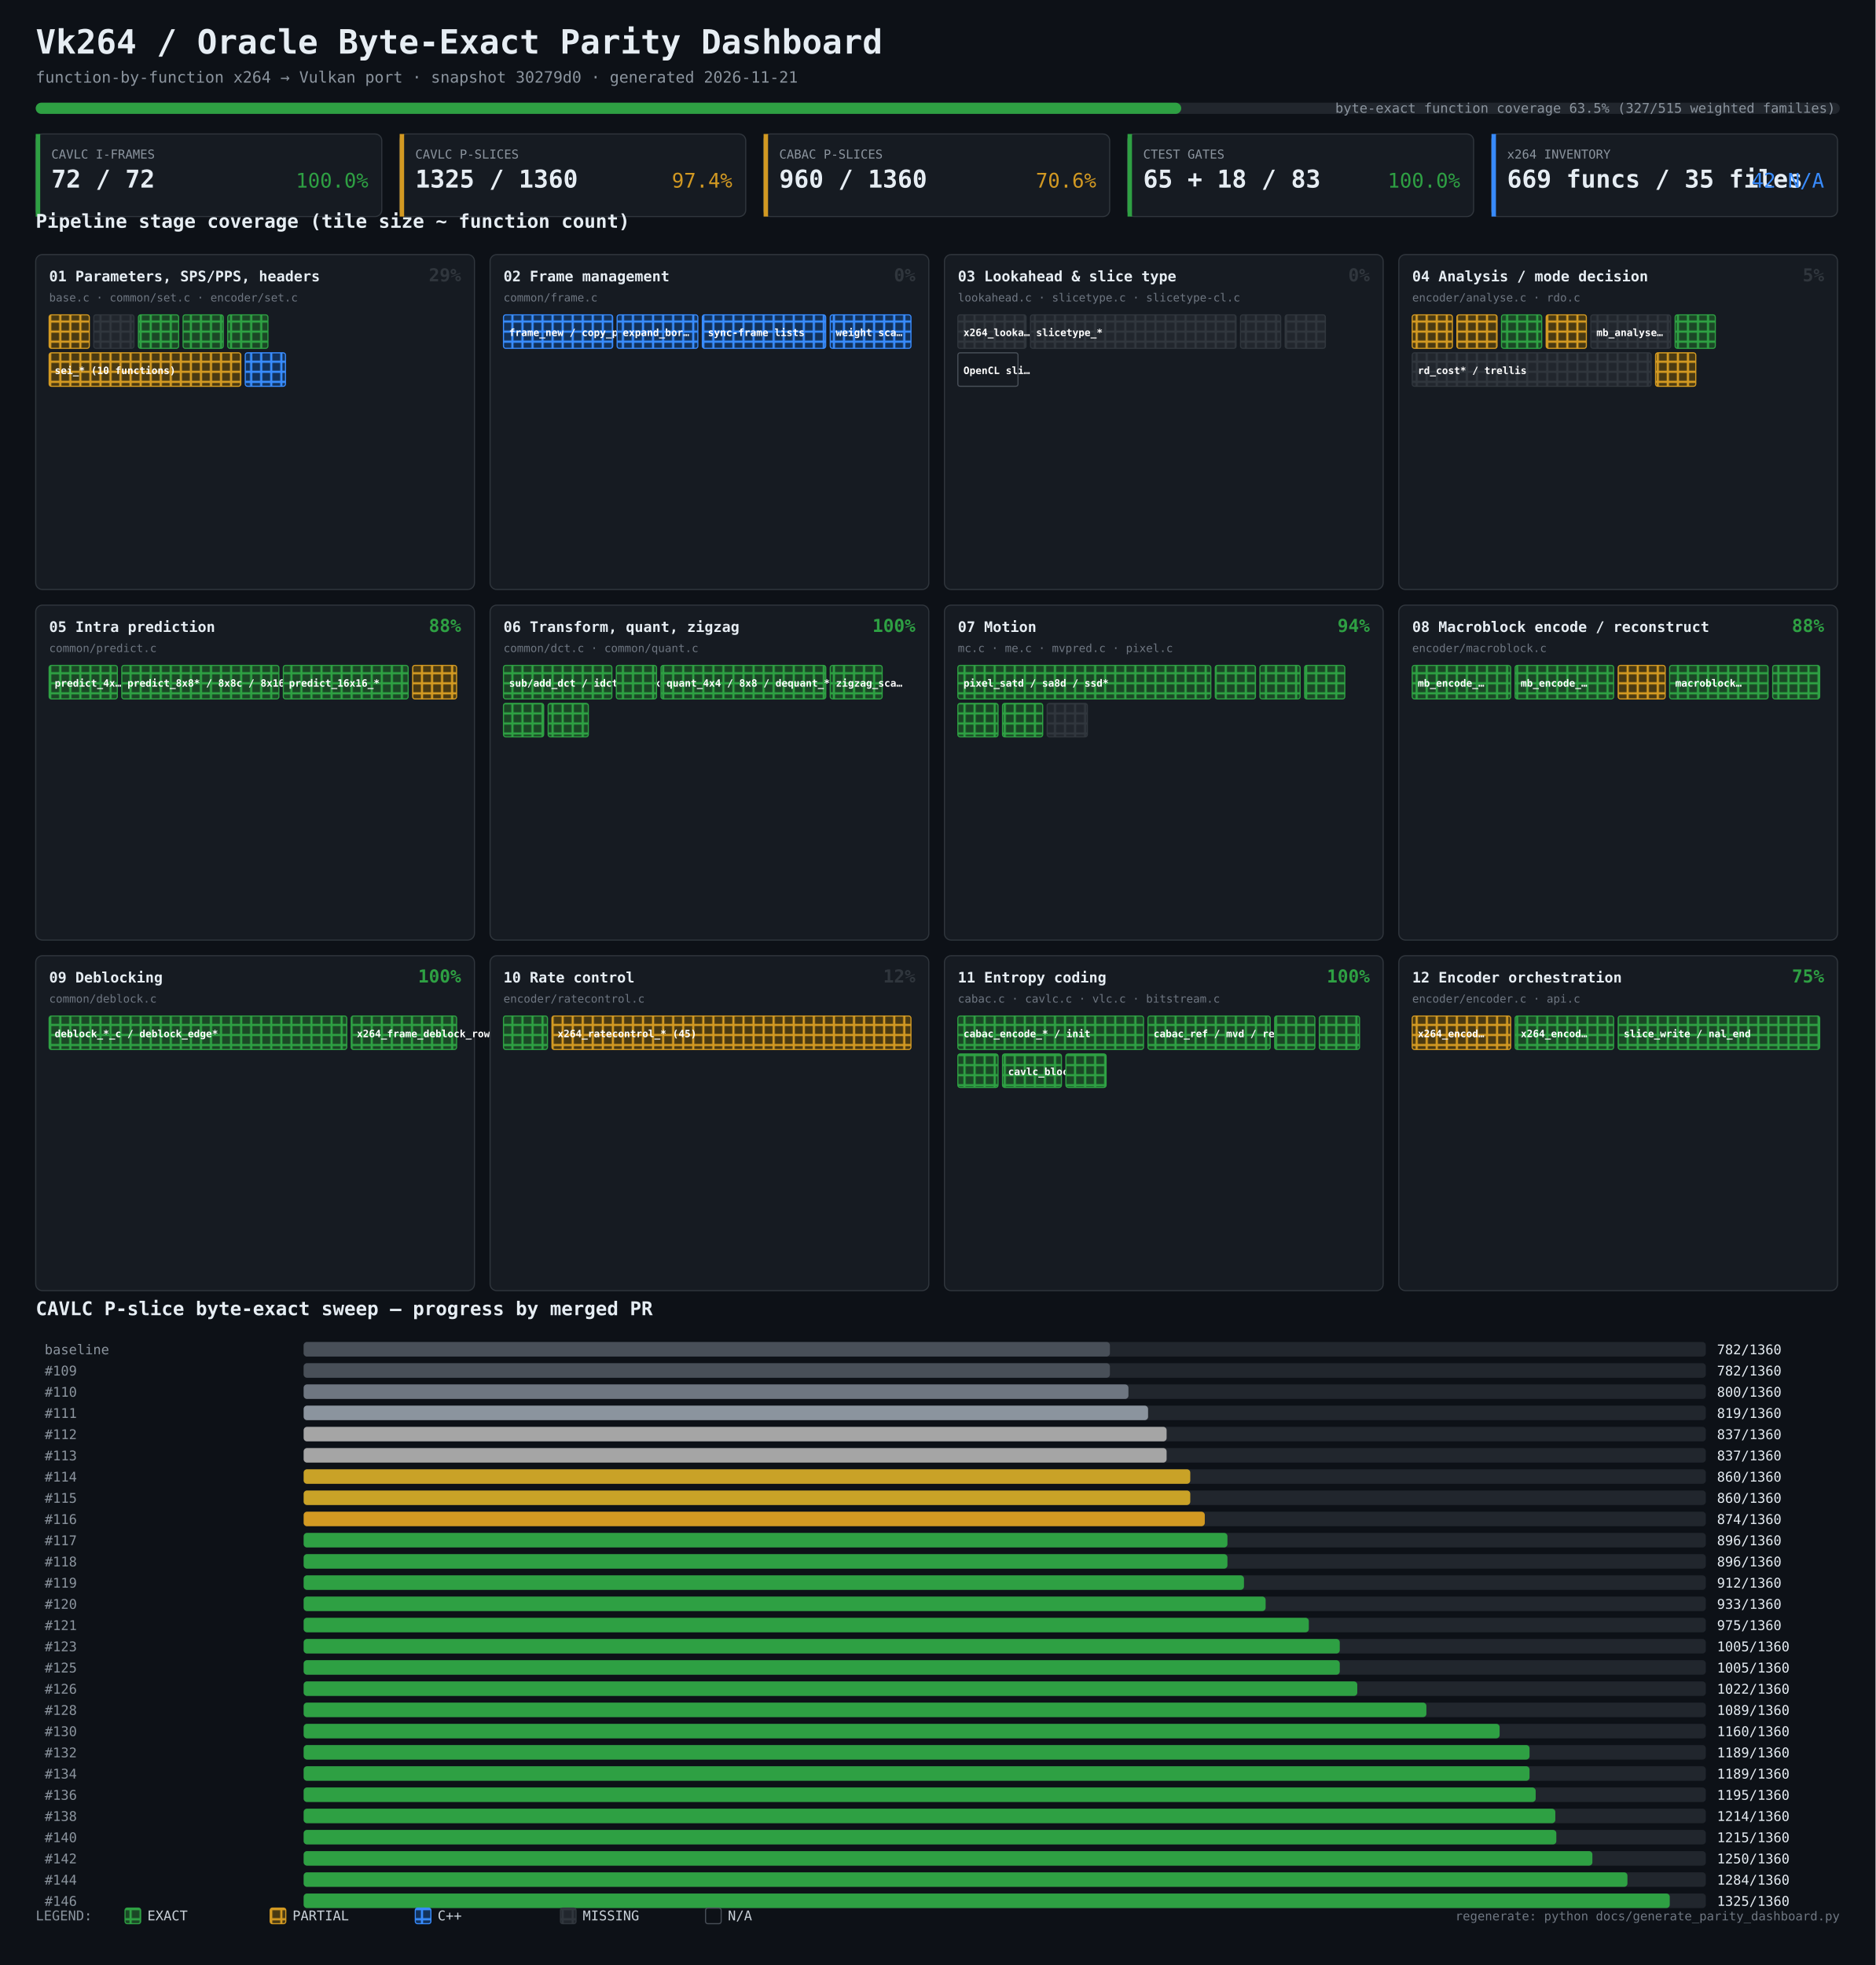
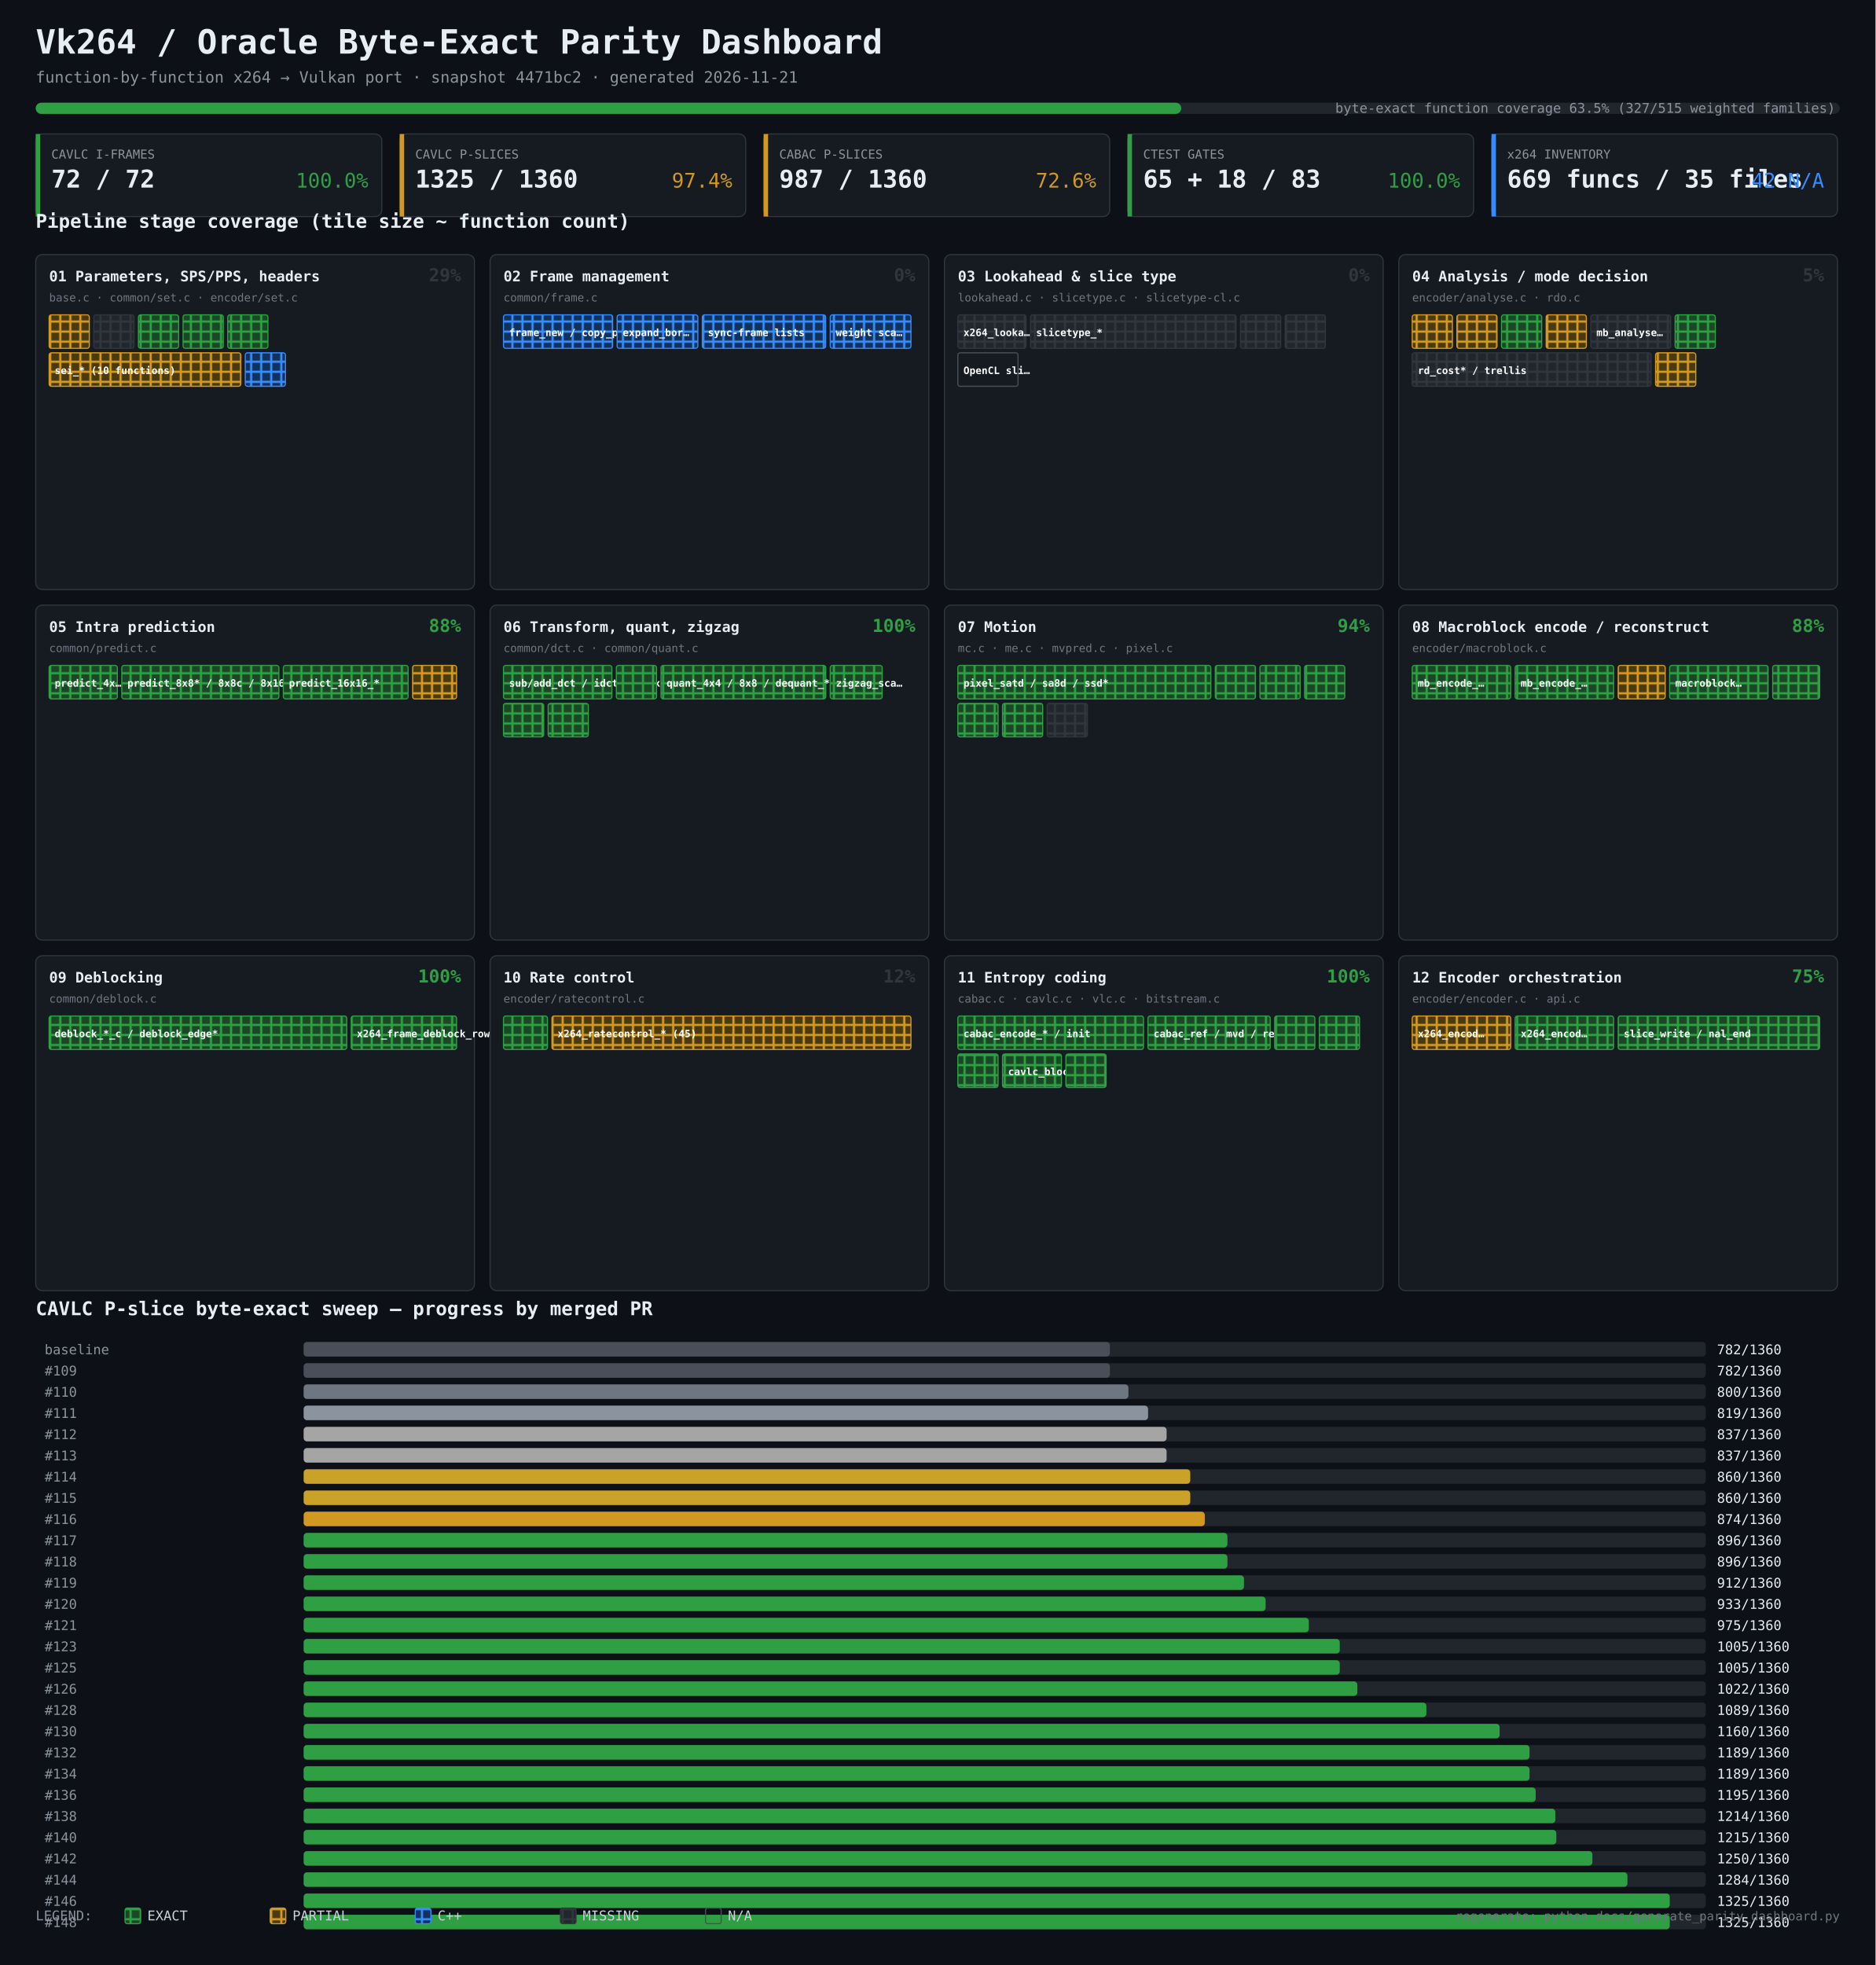
<svg xmlns="http://www.w3.org/2000/svg" width="1680" height="1760" viewBox="0 0 1680 1760" font-family="Consolas, SFMono-Regular, Menlo, monospace">
  <defs>
    <pattern id="grid-exact" width="9" height="9" patternUnits="userSpaceOnUse">
      <rect width="9" height="9" fill="#2ea043" />
      <rect x="1" y="1" width="7" height="7" fill="#1b4726" />
    </pattern>
    <pattern id="grid-partial" width="9" height="9" patternUnits="userSpaceOnUse">
      <rect width="9" height="9" fill="#d29922" />
      <rect x="1" y="1" width="7" height="7" fill="#4a3a12" />
    </pattern>
    <pattern id="grid-cpp" width="9" height="9" patternUnits="userSpaceOnUse">
      <rect width="9" height="9" fill="#388bfd" />
      <rect x="1" y="1" width="7" height="7" fill="#12325c" />
    </pattern>
    <pattern id="grid-missing" width="9" height="9" patternUnits="userSpaceOnUse">
      <rect width="9" height="9" fill="#30363d" />
      <rect x="1" y="1" width="7" height="7" fill="#21262d" />
    </pattern>
    <pattern id="grid-na" width="9" height="9" patternUnits="userSpaceOnUse">
      <rect width="9" height="9" fill="#484f58" />
      <rect x="1" y="1" width="7" height="7" fill="#262b33" />
    </pattern>
  </defs>
  <rect width="1680" height="1760" fill="#0d1117" />
  <text x="32" y="48" fill="#e6edf3" font-size="30" font-weight="bold">Vk264 / Oracle Byte-Exact Parity Dashboard</text>
-   <text x="32" y="74" fill="#8b949e" font-size="14">function-by-function x264 → Vulkan port · snapshot 30279d0 · generated 2026-11-21</text>
+   <text x="32" y="74" fill="#8b949e" font-size="14">function-by-function x264 → Vulkan port · snapshot 4471bc2 · generated 2026-11-21</text>
  <rect x="32" y="92" width="1616" height="10" fill="#21262d" rx="5" />
  <rect x="32" y="92" width="1026.1" height="10" fill="#2ea043" rx="5" />
  <text x="1644" y="101" fill="#8b949e" font-size="12" text-anchor="end">byte-exact function coverage 63.5% (327/515 weighted families)</text>
  <rect x="32" y="120" width="310" height="74" fill="#161b22" stroke="#30363d" rx="6" />
  <rect x="32" y="120" width="4" height="74" fill="#2ea043" />
  <text x="46" y="142" fill="#8b949e" font-size="11">CAVLC I-FRAMES</text>
  <text x="46" y="168" fill="#e6edf3" font-size="22" font-weight="bold">72 / 72</text>
  <text x="330" y="168" fill="#2ea043" font-size="18" text-anchor="end">100.0%</text>
  <rect x="358" y="120" width="310" height="74" fill="#161b22" stroke="#30363d" rx="6" />
  <rect x="358" y="120" width="4" height="74" fill="#d29922" />
  <text x="372" y="142" fill="#8b949e" font-size="11">CAVLC P-SLICES</text>
  <text x="372" y="168" fill="#e6edf3" font-size="22" font-weight="bold">1325 / 1360</text>
  <text x="656" y="168" fill="#d29922" font-size="18" text-anchor="end">97.4%</text>
  <rect x="684" y="120" width="310" height="74" fill="#161b22" stroke="#30363d" rx="6" />
  <rect x="684" y="120" width="4" height="74" fill="#d29922" />
  <text x="698" y="142" fill="#8b949e" font-size="11">CABAC P-SLICES</text>
-   <text x="698" y="168" fill="#e6edf3" font-size="22" font-weight="bold">960 / 1360</text>
-   <text x="982" y="168" fill="#d29922" font-size="18" text-anchor="end">70.6%</text>
+   <text x="698" y="168" fill="#e6edf3" font-size="22" font-weight="bold">987 / 1360</text>
+   <text x="982" y="168" fill="#d29922" font-size="18" text-anchor="end">72.6%</text>
  <rect x="1010" y="120" width="310" height="74" fill="#161b22" stroke="#30363d" rx="6" />
  <rect x="1010" y="120" width="4" height="74" fill="#2ea043" />
  <text x="1024" y="142" fill="#8b949e" font-size="11">CTEST GATES</text>
  <text x="1024" y="168" fill="#e6edf3" font-size="22" font-weight="bold">65 + 18 / 83</text>
  <text x="1308" y="168" fill="#2ea043" font-size="18" text-anchor="end">100.0%</text>
  <rect x="1336" y="120" width="310" height="74" fill="#161b22" stroke="#30363d" rx="6" />
  <rect x="1336" y="120" width="4" height="74" fill="#388bfd" />
  <text x="1350" y="142" fill="#8b949e" font-size="11">x264 INVENTORY</text>
  <text x="1350" y="168" fill="#e6edf3" font-size="22" font-weight="bold">669 funcs / 35 files</text>
  <text x="1634" y="168" fill="#388bfd" font-size="18" text-anchor="end">42 N/A</text>
  <text x="32" y="204" fill="#e6edf3" font-size="17" font-weight="bold">Pipeline stage coverage (tile size ~ function count)</text>
  <rect x="32" y="228" width="393" height="300" fill="#161b22" stroke="#30363d" rx="6" />
  <text x="44" y="252" fill="#e6edf3" font-size="13" font-weight="bold">01  Parameters, SPS/PPS, headers</text>
  <text x="44" y="270" fill="#6e7681" font-size="10">base.c · common/set.c · encoder/set.c</text>
  <text x="413" y="252" fill="#30363d" font-size="16" font-weight="bold" text-anchor="end">29%</text>
  <rect x="44.0" y="282" width="36.0" height="30" fill="url(#grid-partial)" stroke="#d29922" rx="2" />
  <rect x="84.0" y="282" width="36.0" height="30" fill="url(#grid-missing)" stroke="#30363d" rx="2" />
  <rect x="124.0" y="282" width="36.0" height="30" fill="url(#grid-exact)" stroke="#2ea043" rx="2" />
  <rect x="164.0" y="282" width="36.0" height="30" fill="url(#grid-exact)" stroke="#2ea043" rx="2" />
  <rect x="204.0" y="282" width="36.0" height="30" fill="url(#grid-exact)" stroke="#2ea043" rx="2" />
  <rect x="44.0" y="316" width="171.7" height="30" fill="url(#grid-partial)" stroke="#d29922" rx="2" />
  <text x="49.0" y="335" fill="#ffffff" font-size="9" font-weight="bold">sei_* (10 functions)</text>
  <rect x="219.7" y="316" width="36.0" height="30" fill="url(#grid-cpp)" stroke="#388bfd" rx="2" />
  <rect x="439" y="228" width="393" height="300" fill="#161b22" stroke="#30363d" rx="6" />
  <text x="451" y="252" fill="#e6edf3" font-size="13" font-weight="bold">02  Frame management</text>
  <text x="451" y="270" fill="#6e7681" font-size="10">common/frame.c</text>
  <text x="820" y="252" fill="#30363d" font-size="16" font-weight="bold" text-anchor="end">0%</text>
  <rect x="451.0" y="282" width="97.8" height="30" fill="url(#grid-cpp)" stroke="#388bfd" rx="2" />
  <text x="456.0" y="301" fill="#ffffff" font-size="9" font-weight="bold">frame_new / copy_picture</text>
  <rect x="552.8" y="282" width="72.3" height="30" fill="url(#grid-cpp)" stroke="#388bfd" rx="2" />
  <text x="557.8" y="301" fill="#ffffff" font-size="9" font-weight="bold">expand_bor…</text>
  <rect x="629.1" y="282" width="110.5" height="30" fill="url(#grid-cpp)" stroke="#388bfd" rx="2" />
  <text x="634.1" y="301" fill="#ffffff" font-size="9" font-weight="bold">sync-frame lists</text>
  <rect x="743.7" y="282" width="72.3" height="30" fill="url(#grid-cpp)" stroke="#388bfd" rx="2" />
  <text x="748.7" y="301" fill="#ffffff" font-size="9" font-weight="bold">weight sca…</text>
  <rect x="846" y="228" width="393" height="300" fill="#161b22" stroke="#30363d" rx="6" />
  <text x="858" y="252" fill="#e6edf3" font-size="13" font-weight="bold">03  Lookahead &amp; slice type</text>
  <text x="858" y="270" fill="#6e7681" font-size="10">lookahead.c · slicetype.c · slicetype-cl.c</text>
  <text x="1227" y="252" fill="#30363d" font-size="16" font-weight="bold" text-anchor="end">0%</text>
  <rect x="858.0" y="282" width="61.1" height="30" fill="url(#grid-missing)" stroke="#30363d" rx="2" />
  <text x="863.0" y="301" fill="#ffffff" font-size="9" font-weight="bold">x264_looka…</text>
  <rect x="923.1" y="282" width="184.1" height="30" fill="url(#grid-missing)" stroke="#30363d" rx="2" />
  <text x="928.1" y="301" fill="#ffffff" font-size="9" font-weight="bold">slicetype_*</text>
  <rect x="1111.2" y="282" width="36.0" height="30" fill="url(#grid-missing)" stroke="#30363d" rx="2" />
  <rect x="1151.2" y="282" width="36.0" height="30" fill="url(#grid-missing)" stroke="#30363d" rx="2" />
  <rect x="858.0" y="316" width="53.9" height="30" fill="url(#grid-n/a)" stroke="#484f58" rx="2" />
  <text x="863.0" y="335" fill="#ffffff" font-size="9" font-weight="bold">OpenCL sli…</text>
  <rect x="1253" y="228" width="393" height="300" fill="#161b22" stroke="#30363d" rx="6" />
  <text x="1265" y="252" fill="#e6edf3" font-size="13" font-weight="bold">04  Analysis / mode decision</text>
  <text x="1265" y="270" fill="#6e7681" font-size="10">encoder/analyse.c · rdo.c</text>
  <text x="1634" y="252" fill="#30363d" font-size="16" font-weight="bold" text-anchor="end">5%</text>
  <rect x="1265.0" y="282" width="36.0" height="30" fill="url(#grid-partial)" stroke="#d29922" rx="2" />
  <rect x="1305.0" y="282" width="36.0" height="30" fill="url(#grid-partial)" stroke="#d29922" rx="2" />
  <rect x="1345.0" y="282" width="36.0" height="30" fill="url(#grid-exact)" stroke="#2ea043" rx="2" />
  <rect x="1385.0" y="282" width="36.0" height="30" fill="url(#grid-partial)" stroke="#d29922" rx="2" />
  <rect x="1425.0" y="282" width="71.5" height="30" fill="url(#grid-missing)" stroke="#30363d" rx="2" />
  <text x="1430.0" y="301" fill="#ffffff" font-size="9" font-weight="bold">mb_analyse…</text>
  <rect x="1500.5" y="282" width="36.0" height="30" fill="url(#grid-exact)" stroke="#2ea043" rx="2" />
  <rect x="1265.0" y="316" width="214.0" height="30" fill="url(#grid-missing)" stroke="#30363d" rx="2" />
  <text x="1270.0" y="335" fill="#ffffff" font-size="9" font-weight="bold">rd_cost* / trellis</text>
  <rect x="1483.0" y="316" width="36.0" height="30" fill="url(#grid-partial)" stroke="#d29922" rx="2" />
  <rect x="32" y="542" width="393" height="300" fill="#161b22" stroke="#30363d" rx="6" />
  <text x="44" y="566" fill="#e6edf3" font-size="13" font-weight="bold">05  Intra prediction</text>
  <text x="44" y="584" fill="#6e7681" font-size="10">common/predict.c</text>
  <text x="413" y="566" fill="#2ea043" font-size="16" font-weight="bold" text-anchor="end">88%</text>
  <rect x="44.0" y="596" width="61.1" height="30" fill="url(#grid-exact)" stroke="#2ea043" rx="2" />
  <text x="49.0" y="615" fill="#ffffff" font-size="9" font-weight="bold">predict_4x…</text>
  <rect x="109.1" y="596" width="140.7" height="30" fill="url(#grid-exact)" stroke="#2ea043" rx="2" />
  <text x="114.1" y="615" fill="#ffffff" font-size="9" font-weight="bold">predict_8x8* / 8x8c / 8x16c</text>
  <rect x="253.8" y="596" width="111.8" height="30" fill="url(#grid-exact)" stroke="#2ea043" rx="2" />
  <text x="258.8" y="615" fill="#ffffff" font-size="9" font-weight="bold">predict_16x16_*</text>
  <rect x="369.6" y="596" width="39.4" height="30" fill="url(#grid-partial)" stroke="#d29922" rx="2" />
  <rect x="439" y="542" width="393" height="300" fill="#161b22" stroke="#30363d" rx="6" />
  <text x="451" y="566" fill="#e6edf3" font-size="13" font-weight="bold">06  Transform, quant, zigzag</text>
  <text x="451" y="584" fill="#6e7681" font-size="10">common/dct.c · common/quant.c</text>
  <text x="820" y="566" fill="#2ea043" font-size="16" font-weight="bold" text-anchor="end">100%</text>
  <rect x="451.0" y="596" width="97.1" height="30" fill="url(#grid-exact)" stroke="#2ea043" rx="2" />
  <text x="456.0" y="615" fill="#ffffff" font-size="9" font-weight="bold">sub/add_dct / idct 4x4,8x8,16x16</text>
  <rect x="552.1" y="596" width="36.0" height="30" fill="url(#grid-exact)" stroke="#2ea043" rx="2" />
  <rect x="592.1" y="596" width="147.6" height="30" fill="url(#grid-exact)" stroke="#2ea043" rx="2" />
  <text x="597.1" y="615" fill="#ffffff" font-size="9" font-weight="bold">quant_4x4 / 8x8 / dequant_*</text>
  <rect x="743.7" y="596" width="46.5" height="30" fill="url(#grid-exact)" stroke="#2ea043" rx="2" />
  <text x="748.7" y="615" fill="#ffffff" font-size="9" font-weight="bold">zigzag_sca…</text>
  <rect x="451.0" y="630" width="36.0" height="30" fill="url(#grid-exact)" stroke="#2ea043" rx="2" />
  <rect x="491.0" y="630" width="36.0" height="30" fill="url(#grid-exact)" stroke="#2ea043" rx="2" />
  <rect x="846" y="542" width="393" height="300" fill="#161b22" stroke="#30363d" rx="6" />
  <text x="858" y="566" fill="#e6edf3" font-size="13" font-weight="bold">07  Motion</text>
  <text x="858" y="584" fill="#6e7681" font-size="10">mc.c · me.c · mvpred.c · pixel.c</text>
  <text x="1227" y="566" fill="#2ea043" font-size="16" font-weight="bold" text-anchor="end">94%</text>
  <rect x="858.0" y="596" width="226.6" height="30" fill="url(#grid-exact)" stroke="#2ea043" rx="2" />
  <text x="863.0" y="615" fill="#ffffff" font-size="9" font-weight="bold">pixel_satd / sa8d / ssd*</text>
  <rect x="1088.6" y="596" width="36.0" height="30" fill="url(#grid-exact)" stroke="#2ea043" rx="2" />
  <rect x="1128.6" y="596" width="36.0" height="30" fill="url(#grid-exact)" stroke="#2ea043" rx="2" />
  <rect x="1168.6" y="596" width="36.0" height="30" fill="url(#grid-exact)" stroke="#2ea043" rx="2" />
  <rect x="858.0" y="630" width="36.0" height="30" fill="url(#grid-exact)" stroke="#2ea043" rx="2" />
  <rect x="898.0" y="630" width="36.0" height="30" fill="url(#grid-exact)" stroke="#2ea043" rx="2" />
  <rect x="938.0" y="630" width="36.0" height="30" fill="url(#grid-missing)" stroke="#30363d" rx="2" />
  <rect x="1253" y="542" width="393" height="300" fill="#161b22" stroke="#30363d" rx="6" />
  <text x="1265" y="566" fill="#e6edf3" font-size="13" font-weight="bold">08  Macroblock encode / reconstruct</text>
  <text x="1265" y="584" fill="#6e7681" font-size="10">encoder/macroblock.c</text>
  <text x="1634" y="566" fill="#2ea043" font-size="16" font-weight="bold" text-anchor="end">88%</text>
  <rect x="1265.0" y="596" width="88.2" height="30" fill="url(#grid-exact)" stroke="#2ea043" rx="2" />
  <text x="1270.0" y="615" fill="#ffffff" font-size="9" font-weight="bold">mb_encode_…</text>
  <rect x="1357.2" y="596" width="88.2" height="30" fill="url(#grid-exact)" stroke="#2ea043" rx="2" />
  <text x="1362.2" y="615" fill="#ffffff" font-size="9" font-weight="bold">mb_encode_…</text>
  <rect x="1449.5" y="596" width="42.1" height="30" fill="url(#grid-partial)" stroke="#d29922" rx="2" />
  <rect x="1495.6" y="596" width="88.2" height="30" fill="url(#grid-exact)" stroke="#2ea043" rx="2" />
  <text x="1500.6" y="615" fill="#ffffff" font-size="9" font-weight="bold">macroblock…</text>
  <rect x="1587.9" y="596" width="42.1" height="30" fill="url(#grid-exact)" stroke="#2ea043" rx="2" />
  <rect x="32" y="856" width="393" height="300" fill="#161b22" stroke="#30363d" rx="6" />
  <text x="44" y="880" fill="#e6edf3" font-size="13" font-weight="bold">09  Deblocking</text>
  <text x="44" y="898" fill="#6e7681" font-size="10">common/deblock.c</text>
  <text x="413" y="880" fill="#2ea043" font-size="16" font-weight="bold" text-anchor="end">100%</text>
  <rect x="44.0" y="910" width="266.6" height="30" fill="url(#grid-exact)" stroke="#2ea043" rx="2" />
  <text x="49.0" y="929" fill="#ffffff" font-size="9" font-weight="bold">deblock_*_c / deblock_edge*</text>
  <rect x="314.6" y="910" width="94.4" height="30" fill="url(#grid-exact)" stroke="#2ea043" rx="2" />
  <text x="319.6" y="929" fill="#ffffff" font-size="9" font-weight="bold">x264_frame_deblock_row</text>
  <rect x="439" y="856" width="393" height="300" fill="#161b22" stroke="#30363d" rx="6" />
  <text x="451" y="880" fill="#e6edf3" font-size="13" font-weight="bold">10  Rate control</text>
  <text x="451" y="898" fill="#6e7681" font-size="10">encoder/ratecontrol.c</text>
  <text x="820" y="880" fill="#30363d" font-size="16" font-weight="bold" text-anchor="end">12%</text>
  <rect x="451.0" y="910" width="39.4" height="30" fill="url(#grid-exact)" stroke="#2ea043" rx="2" />
  <rect x="494.4" y="910" width="321.6" height="30" fill="url(#grid-partial)" stroke="#d29922" rx="2" />
  <text x="499.4" y="929" fill="#ffffff" font-size="9" font-weight="bold">x264_ratecontrol_* (45)</text>
  <rect x="846" y="856" width="393" height="300" fill="#161b22" stroke="#30363d" rx="6" />
  <text x="858" y="880" fill="#e6edf3" font-size="13" font-weight="bold">11  Entropy coding</text>
  <text x="858" y="898" fill="#6e7681" font-size="10">cabac.c · cavlc.c · vlc.c · bitstream.c</text>
  <text x="1227" y="880" fill="#2ea043" font-size="16" font-weight="bold" text-anchor="end">100%</text>
  <rect x="858.0" y="910" width="166.3" height="30" fill="url(#grid-exact)" stroke="#2ea043" rx="2" />
  <text x="863.0" y="929" fill="#ffffff" font-size="9" font-weight="bold">cabac_encode_* / init</text>
  <rect x="1028.3" y="910" width="109.5" height="30" fill="url(#grid-exact)" stroke="#2ea043" rx="2" />
  <text x="1033.3" y="929" fill="#ffffff" font-size="9" font-weight="bold">cabac_ref / mvd / residual</text>
  <rect x="1141.8" y="910" width="36.0" height="30" fill="url(#grid-exact)" stroke="#2ea043" rx="2" />
  <rect x="1181.8" y="910" width="36.0" height="30" fill="url(#grid-exact)" stroke="#2ea043" rx="2" />
  <rect x="858.0" y="944" width="36.0" height="30" fill="url(#grid-exact)" stroke="#2ea043" rx="2" />
  <rect x="898.0" y="944" width="52.8" height="30" fill="url(#grid-exact)" stroke="#2ea043" rx="2" />
  <text x="903.0" y="963" fill="#ffffff" font-size="9" font-weight="bold">cavlc_bloc…</text>
  <rect x="954.8" y="944" width="36.0" height="30" fill="url(#grid-exact)" stroke="#2ea043" rx="2" />
  <rect x="1253" y="856" width="393" height="300" fill="#161b22" stroke="#30363d" rx="6" />
  <text x="1265" y="880" fill="#e6edf3" font-size="13" font-weight="bold">12  Encoder orchestration</text>
  <text x="1265" y="898" fill="#6e7681" font-size="10">encoder/encoder.c · api.c</text>
  <text x="1634" y="880" fill="#2ea043" font-size="16" font-weight="bold" text-anchor="end">75%</text>
  <rect x="1265.0" y="910" width="88.2" height="30" fill="url(#grid-partial)" stroke="#d29922" rx="2" />
  <text x="1270.0" y="929" fill="#ffffff" font-size="9" font-weight="bold">x264_encod…</text>
  <rect x="1357.2" y="910" width="88.2" height="30" fill="url(#grid-exact)" stroke="#2ea043" rx="2" />
  <text x="1362.2" y="929" fill="#ffffff" font-size="9" font-weight="bold">x264_encod…</text>
  <rect x="1449.5" y="910" width="180.5" height="30" fill="url(#grid-exact)" stroke="#2ea043" rx="2" />
  <text x="1454.5" y="929" fill="#ffffff" font-size="9" font-weight="bold">slice_write / nal_end</text>
  <text x="32" y="1178" fill="#e6edf3" font-size="17" font-weight="bold">CAVLC P-slice byte-exact sweep — progress by merged PR</text>
  <text x="40" y="1213" fill="#8b949e" font-size="12">baseline</text>
  <rect x="272" y="1202" width="1256" height="13" fill="#21262d" rx="3" />
  <rect x="272" y="1202" width="722.2" height="13" fill="#484f58" rx="3" />
  <text x="1538" y="1213" fill="#e6edf3" font-size="12">782/1360</text>
  <text x="40" y="1232" fill="#8b949e" font-size="12">#109</text>
  <rect x="272" y="1221" width="1256" height="13" fill="#21262d" rx="3" />
  <rect x="272" y="1221" width="722.2" height="13" fill="#484f58" rx="3" />
  <text x="1538" y="1232" fill="#e6edf3" font-size="12">782/1360</text>
  <text x="40" y="1251" fill="#8b949e" font-size="12">#110</text>
  <rect x="272" y="1240" width="1256" height="13" fill="#21262d" rx="3" />
  <rect x="272" y="1240" width="738.8" height="13" fill="#6e7681" rx="3" />
  <text x="1538" y="1251" fill="#e6edf3" font-size="12">800/1360</text>
  <text x="40" y="1270" fill="#8b949e" font-size="12">#111</text>
  <rect x="272" y="1259" width="1256" height="13" fill="#21262d" rx="3" />
  <rect x="272" y="1259" width="756.4" height="13" fill="#8b949e" rx="3" />
  <text x="1538" y="1270" fill="#e6edf3" font-size="12">819/1360</text>
  <text x="40" y="1289" fill="#8b949e" font-size="12">#112</text>
  <rect x="272" y="1278" width="1256" height="13" fill="#21262d" rx="3" />
  <rect x="272" y="1278" width="773.0" height="13" fill="#a5a5a5" rx="3" />
  <text x="1538" y="1289" fill="#e6edf3" font-size="12">837/1360</text>
  <text x="40" y="1308" fill="#8b949e" font-size="12">#113</text>
  <rect x="272" y="1297" width="1256" height="13" fill="#21262d" rx="3" />
  <rect x="272" y="1297" width="773.0" height="13" fill="#a5a5a5" rx="3" />
  <text x="1538" y="1308" fill="#e6edf3" font-size="12">837/1360</text>
  <text x="40" y="1327" fill="#8b949e" font-size="12">#114</text>
  <rect x="272" y="1316" width="1256" height="13" fill="#21262d" rx="3" />
  <rect x="272" y="1316" width="794.2" height="13" fill="#c9a227" rx="3" />
  <text x="1538" y="1327" fill="#e6edf3" font-size="12">860/1360</text>
  <text x="40" y="1346" fill="#8b949e" font-size="12">#115</text>
  <rect x="272" y="1335" width="1256" height="13" fill="#21262d" rx="3" />
  <rect x="272" y="1335" width="794.2" height="13" fill="#c9a227" rx="3" />
  <text x="1538" y="1346" fill="#e6edf3" font-size="12">860/1360</text>
  <text x="40" y="1365" fill="#8b949e" font-size="12">#116</text>
  <rect x="272" y="1354" width="1256" height="13" fill="#21262d" rx="3" />
  <rect x="272" y="1354" width="807.2" height="13" fill="#d29922" rx="3" />
  <text x="1538" y="1365" fill="#e6edf3" font-size="12">874/1360</text>
  <text x="40" y="1384" fill="#8b949e" font-size="12">#117</text>
  <rect x="272" y="1373" width="1256" height="13" fill="#21262d" rx="3" />
  <rect x="272" y="1373" width="827.5" height="13" fill="#2ea043" rx="3" />
  <text x="1538" y="1384" fill="#e6edf3" font-size="12">896/1360</text>
  <text x="40" y="1403" fill="#8b949e" font-size="12">#118</text>
  <rect x="272" y="1392" width="1256" height="13" fill="#21262d" rx="3" />
  <rect x="272" y="1392" width="827.5" height="13" fill="#2ea043" rx="3" />
  <text x="1538" y="1403" fill="#e6edf3" font-size="12">896/1360</text>
  <text x="40" y="1422" fill="#8b949e" font-size="12">#119</text>
  <rect x="272" y="1411" width="1256" height="13" fill="#21262d" rx="3" />
  <rect x="272" y="1411" width="842.3" height="13" fill="#2ea043" rx="3" />
  <text x="1538" y="1422" fill="#e6edf3" font-size="12">912/1360</text>
  <text x="40" y="1441" fill="#8b949e" font-size="12">#120</text>
  <rect x="272" y="1430" width="1256" height="13" fill="#21262d" rx="3" />
  <rect x="272" y="1430" width="861.7" height="13" fill="#2ea043" rx="3" />
  <text x="1538" y="1441" fill="#e6edf3" font-size="12">933/1360</text>
  <text x="40" y="1460" fill="#8b949e" font-size="12">#121</text>
  <rect x="272" y="1449" width="1256" height="13" fill="#21262d" rx="3" />
  <rect x="272" y="1449" width="900.4" height="13" fill="#2ea043" rx="3" />
  <text x="1538" y="1460" fill="#e6edf3" font-size="12">975/1360</text>
  <text x="40" y="1479" fill="#8b949e" font-size="12">#123</text>
  <rect x="272" y="1468" width="1256" height="13" fill="#21262d" rx="3" />
  <rect x="272" y="1468" width="928.1" height="13" fill="#2ea043" rx="3" />
  <text x="1538" y="1479" fill="#e6edf3" font-size="12">1005/1360</text>
  <text x="40" y="1498" fill="#8b949e" font-size="12">#125</text>
  <rect x="272" y="1487" width="1256" height="13" fill="#21262d" rx="3" />
  <rect x="272" y="1487" width="928.1" height="13" fill="#2ea043" rx="3" />
  <text x="1538" y="1498" fill="#e6edf3" font-size="12">1005/1360</text>
  <text x="40" y="1517" fill="#8b949e" font-size="12">#126</text>
  <rect x="272" y="1506" width="1256" height="13" fill="#21262d" rx="3" />
  <rect x="272" y="1506" width="943.8" height="13" fill="#2ea043" rx="3" />
  <text x="1538" y="1517" fill="#e6edf3" font-size="12">1022/1360</text>
  <text x="40" y="1536" fill="#8b949e" font-size="12">#128</text>
  <rect x="272" y="1525" width="1256" height="13" fill="#21262d" rx="3" />
  <rect x="272" y="1525" width="1005.7" height="13" fill="#2ea043" rx="3" />
  <text x="1538" y="1536" fill="#e6edf3" font-size="12">1089/1360</text>
  <text x="40" y="1555" fill="#8b949e" font-size="12">#130</text>
  <rect x="272" y="1544" width="1256" height="13" fill="#21262d" rx="3" />
  <rect x="272" y="1544" width="1071.3" height="13" fill="#2ea043" rx="3" />
  <text x="1538" y="1555" fill="#e6edf3" font-size="12">1160/1360</text>
  <text x="40" y="1574" fill="#8b949e" font-size="12">#132</text>
  <rect x="272" y="1563" width="1256" height="13" fill="#21262d" rx="3" />
  <rect x="272" y="1563" width="1098.1" height="13" fill="#2ea043" rx="3" />
  <text x="1538" y="1574" fill="#e6edf3" font-size="12">1189/1360</text>
  <text x="40" y="1593" fill="#8b949e" font-size="12">#134</text>
  <rect x="272" y="1582" width="1256" height="13" fill="#21262d" rx="3" />
  <rect x="272" y="1582" width="1098.1" height="13" fill="#2ea043" rx="3" />
  <text x="1538" y="1593" fill="#e6edf3" font-size="12">1189/1360</text>
  <text x="40" y="1612" fill="#8b949e" font-size="12">#136</text>
  <rect x="272" y="1601" width="1256" height="13" fill="#21262d" rx="3" />
  <rect x="272" y="1601" width="1103.6" height="13" fill="#2ea043" rx="3" />
  <text x="1538" y="1612" fill="#e6edf3" font-size="12">1195/1360</text>
  <text x="40" y="1631" fill="#8b949e" font-size="12">#138</text>
  <rect x="272" y="1620" width="1256" height="13" fill="#21262d" rx="3" />
  <rect x="272" y="1620" width="1121.2" height="13" fill="#2ea043" rx="3" />
  <text x="1538" y="1631" fill="#e6edf3" font-size="12">1214/1360</text>
  <text x="40" y="1650" fill="#8b949e" font-size="12">#140</text>
  <rect x="272" y="1639" width="1256" height="13" fill="#21262d" rx="3" />
  <rect x="272" y="1639" width="1122.1" height="13" fill="#2ea043" rx="3" />
  <text x="1538" y="1650" fill="#e6edf3" font-size="12">1215/1360</text>
  <text x="40" y="1669" fill="#8b949e" font-size="12">#142</text>
  <rect x="272" y="1658" width="1256" height="13" fill="#21262d" rx="3" />
  <rect x="272" y="1658" width="1154.4" height="13" fill="#2ea043" rx="3" />
  <text x="1538" y="1669" fill="#e6edf3" font-size="12">1250/1360</text>
  <text x="40" y="1688" fill="#8b949e" font-size="12">#144</text>
  <rect x="272" y="1677" width="1256" height="13" fill="#21262d" rx="3" />
  <rect x="272" y="1677" width="1185.8" height="13" fill="#2ea043" rx="3" />
  <text x="1538" y="1688" fill="#e6edf3" font-size="12">1284/1360</text>
  <text x="40" y="1707" fill="#8b949e" font-size="12">#146</text>
  <rect x="272" y="1696" width="1256" height="13" fill="#21262d" rx="3" />
  <rect x="272" y="1696" width="1223.7" height="13" fill="#2ea043" rx="3" />
  <text x="1538" y="1707" fill="#e6edf3" font-size="12">1325/1360</text>
+   <text x="40" y="1726" fill="#8b949e" font-size="12">#148</text>
+   <rect x="272" y="1715" width="1256" height="13" fill="#21262d" rx="3" />
+   <rect x="272" y="1715" width="1223.7" height="13" fill="#2ea043" rx="3" />
+   <text x="1538" y="1726" fill="#e6edf3" font-size="12">1325/1360</text>
  <text x="32" y="1720" fill="#8b949e" font-size="12">LEGEND:</text>
  <rect x="112" y="1709" width="14" height="14" fill="url(#grid-exact)" stroke="#2ea043" rx="2" />
  <text x="132" y="1720" fill="#c9d1d9" font-size="12">EXACT</text>
  <rect x="242" y="1709" width="14" height="14" fill="url(#grid-partial)" stroke="#d29922" rx="2" />
  <text x="262" y="1720" fill="#c9d1d9" font-size="12">PARTIAL</text>
  <rect x="372" y="1709" width="14" height="14" fill="url(#grid-cpp)" stroke="#388bfd" rx="2" />
  <text x="392" y="1720" fill="#c9d1d9" font-size="12">C++</text>
  <rect x="502" y="1709" width="14" height="14" fill="url(#grid-missing)" stroke="#30363d" rx="2" />
  <text x="522" y="1720" fill="#c9d1d9" font-size="12">MISSING</text>
  <rect x="632" y="1709" width="14" height="14" fill="url(#grid-n/a)" stroke="#484f58" rx="2" />
  <text x="652" y="1720" fill="#c9d1d9" font-size="12">N/A</text>
  <text x="1648" y="1720" fill="#6e7681" font-size="11" text-anchor="end">regenerate: python docs/generate_parity_dashboard.py</text>
</svg>
